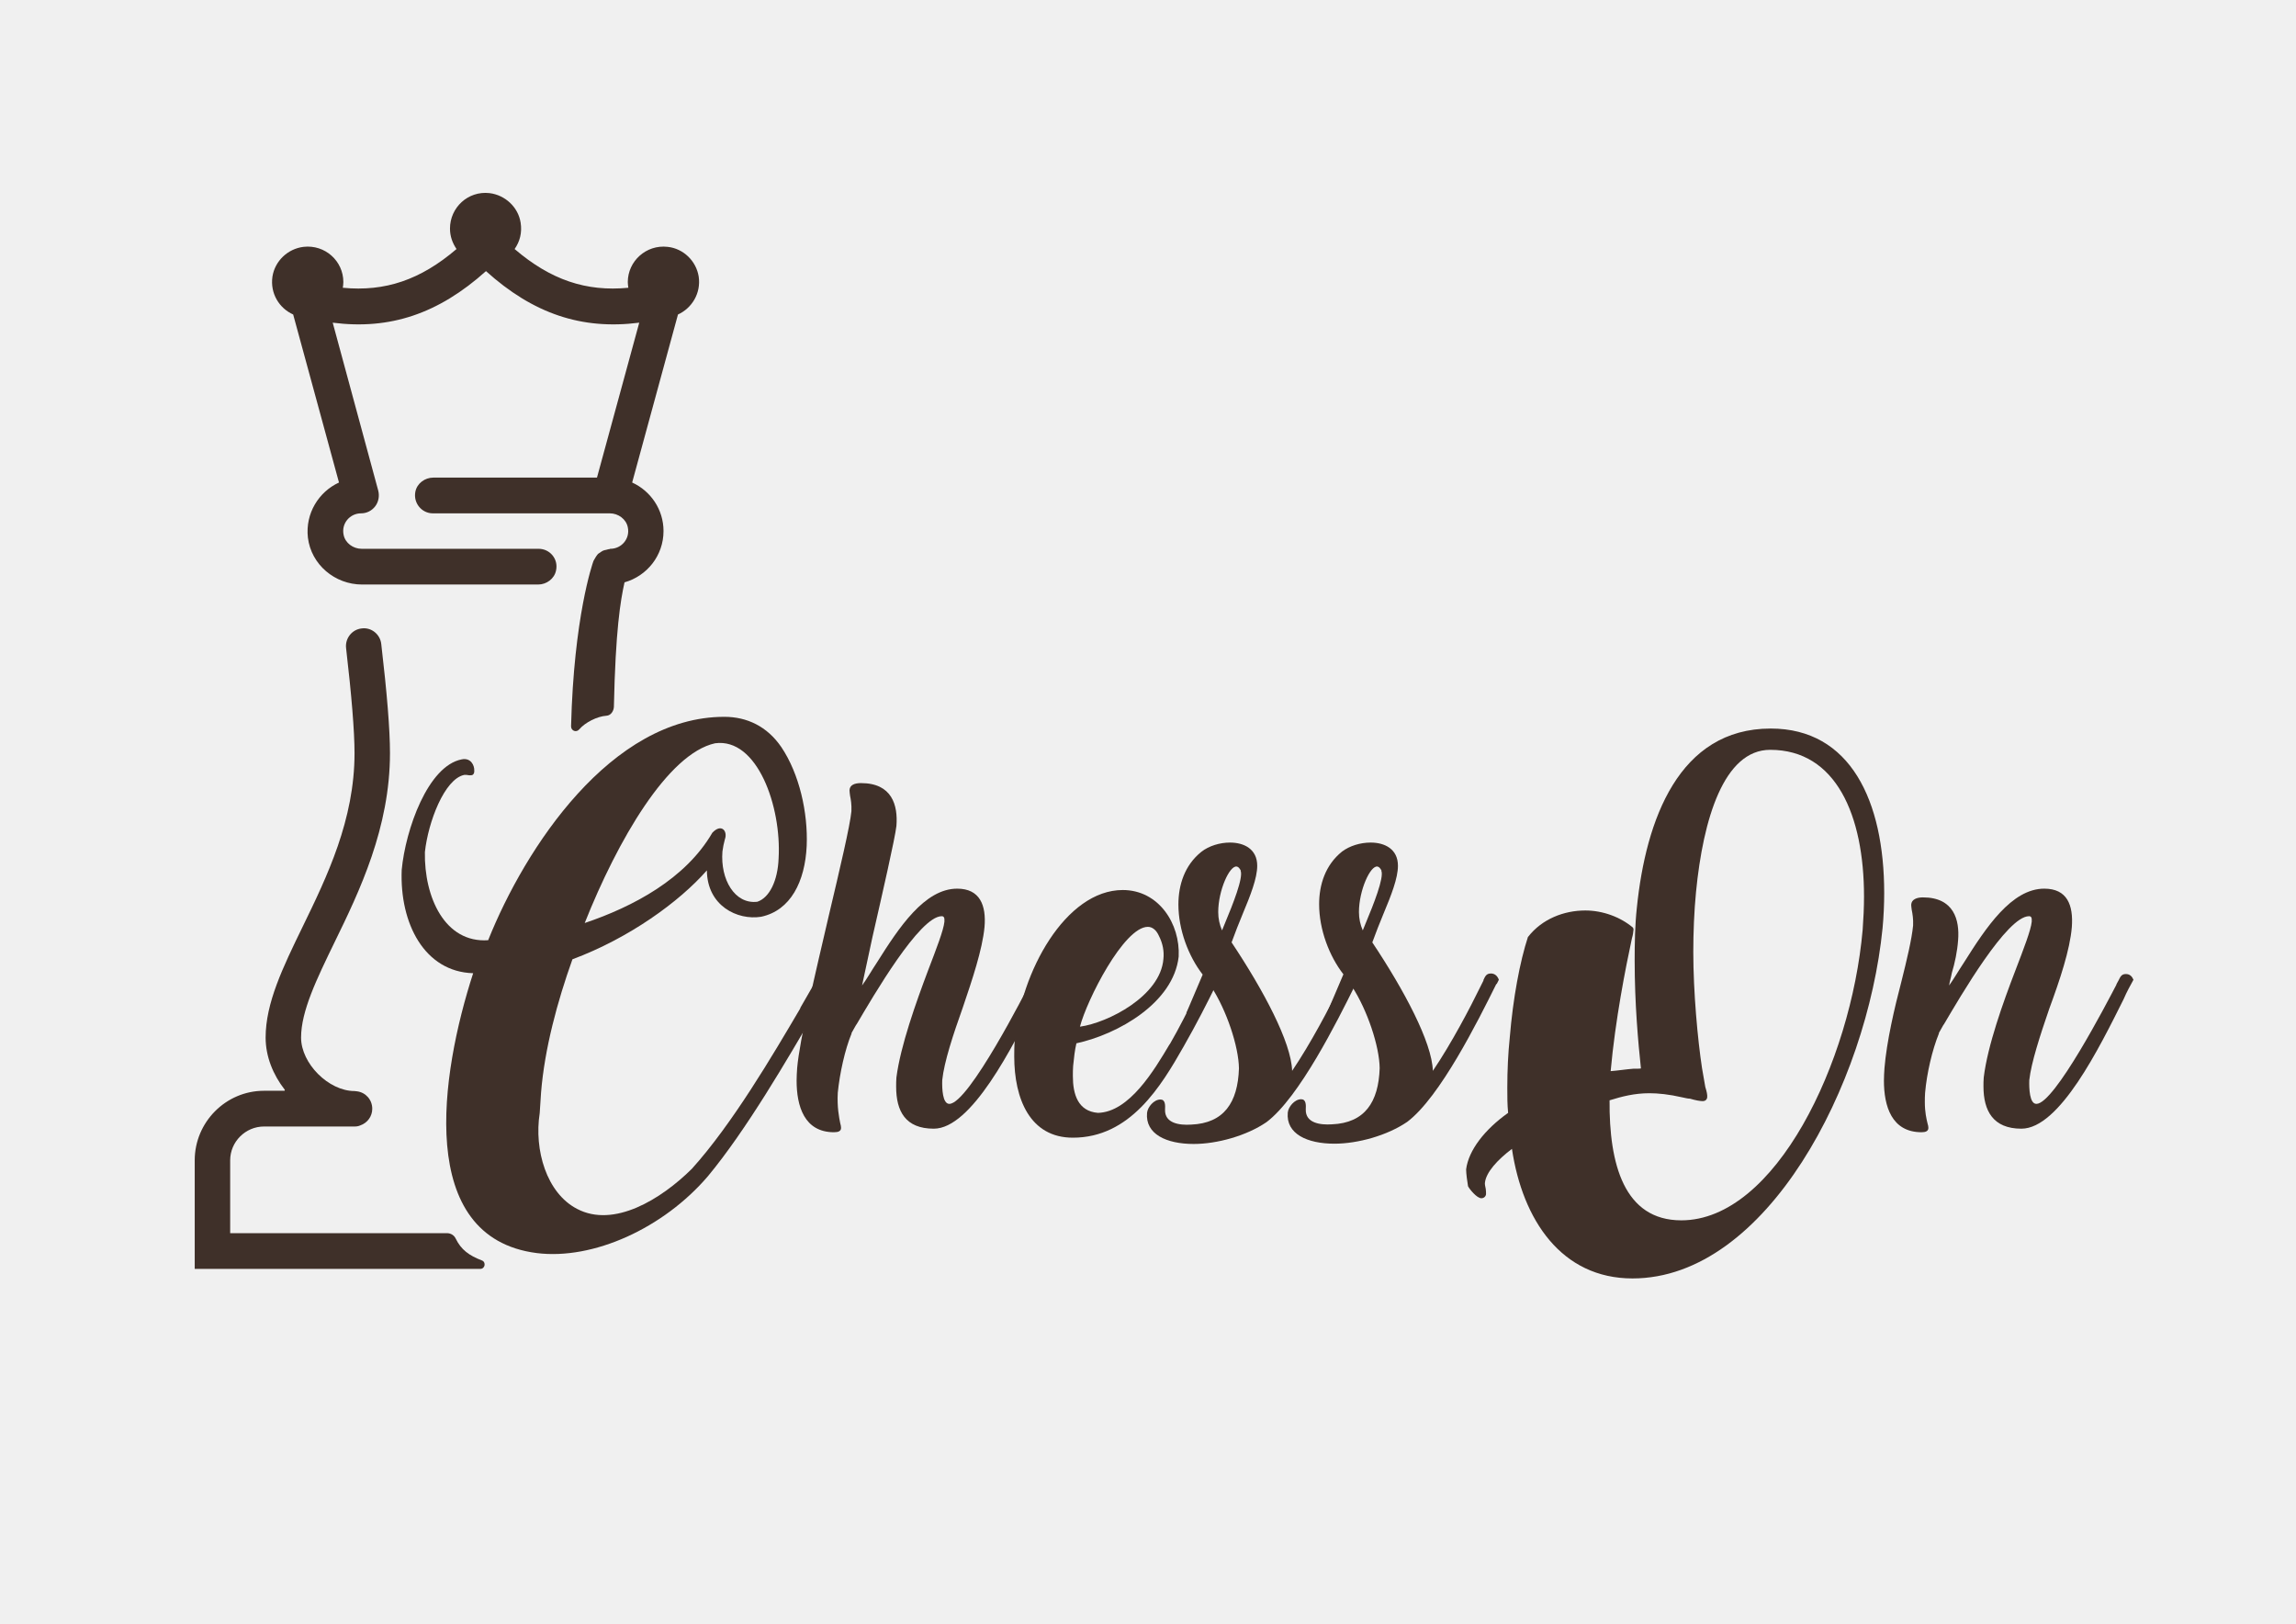
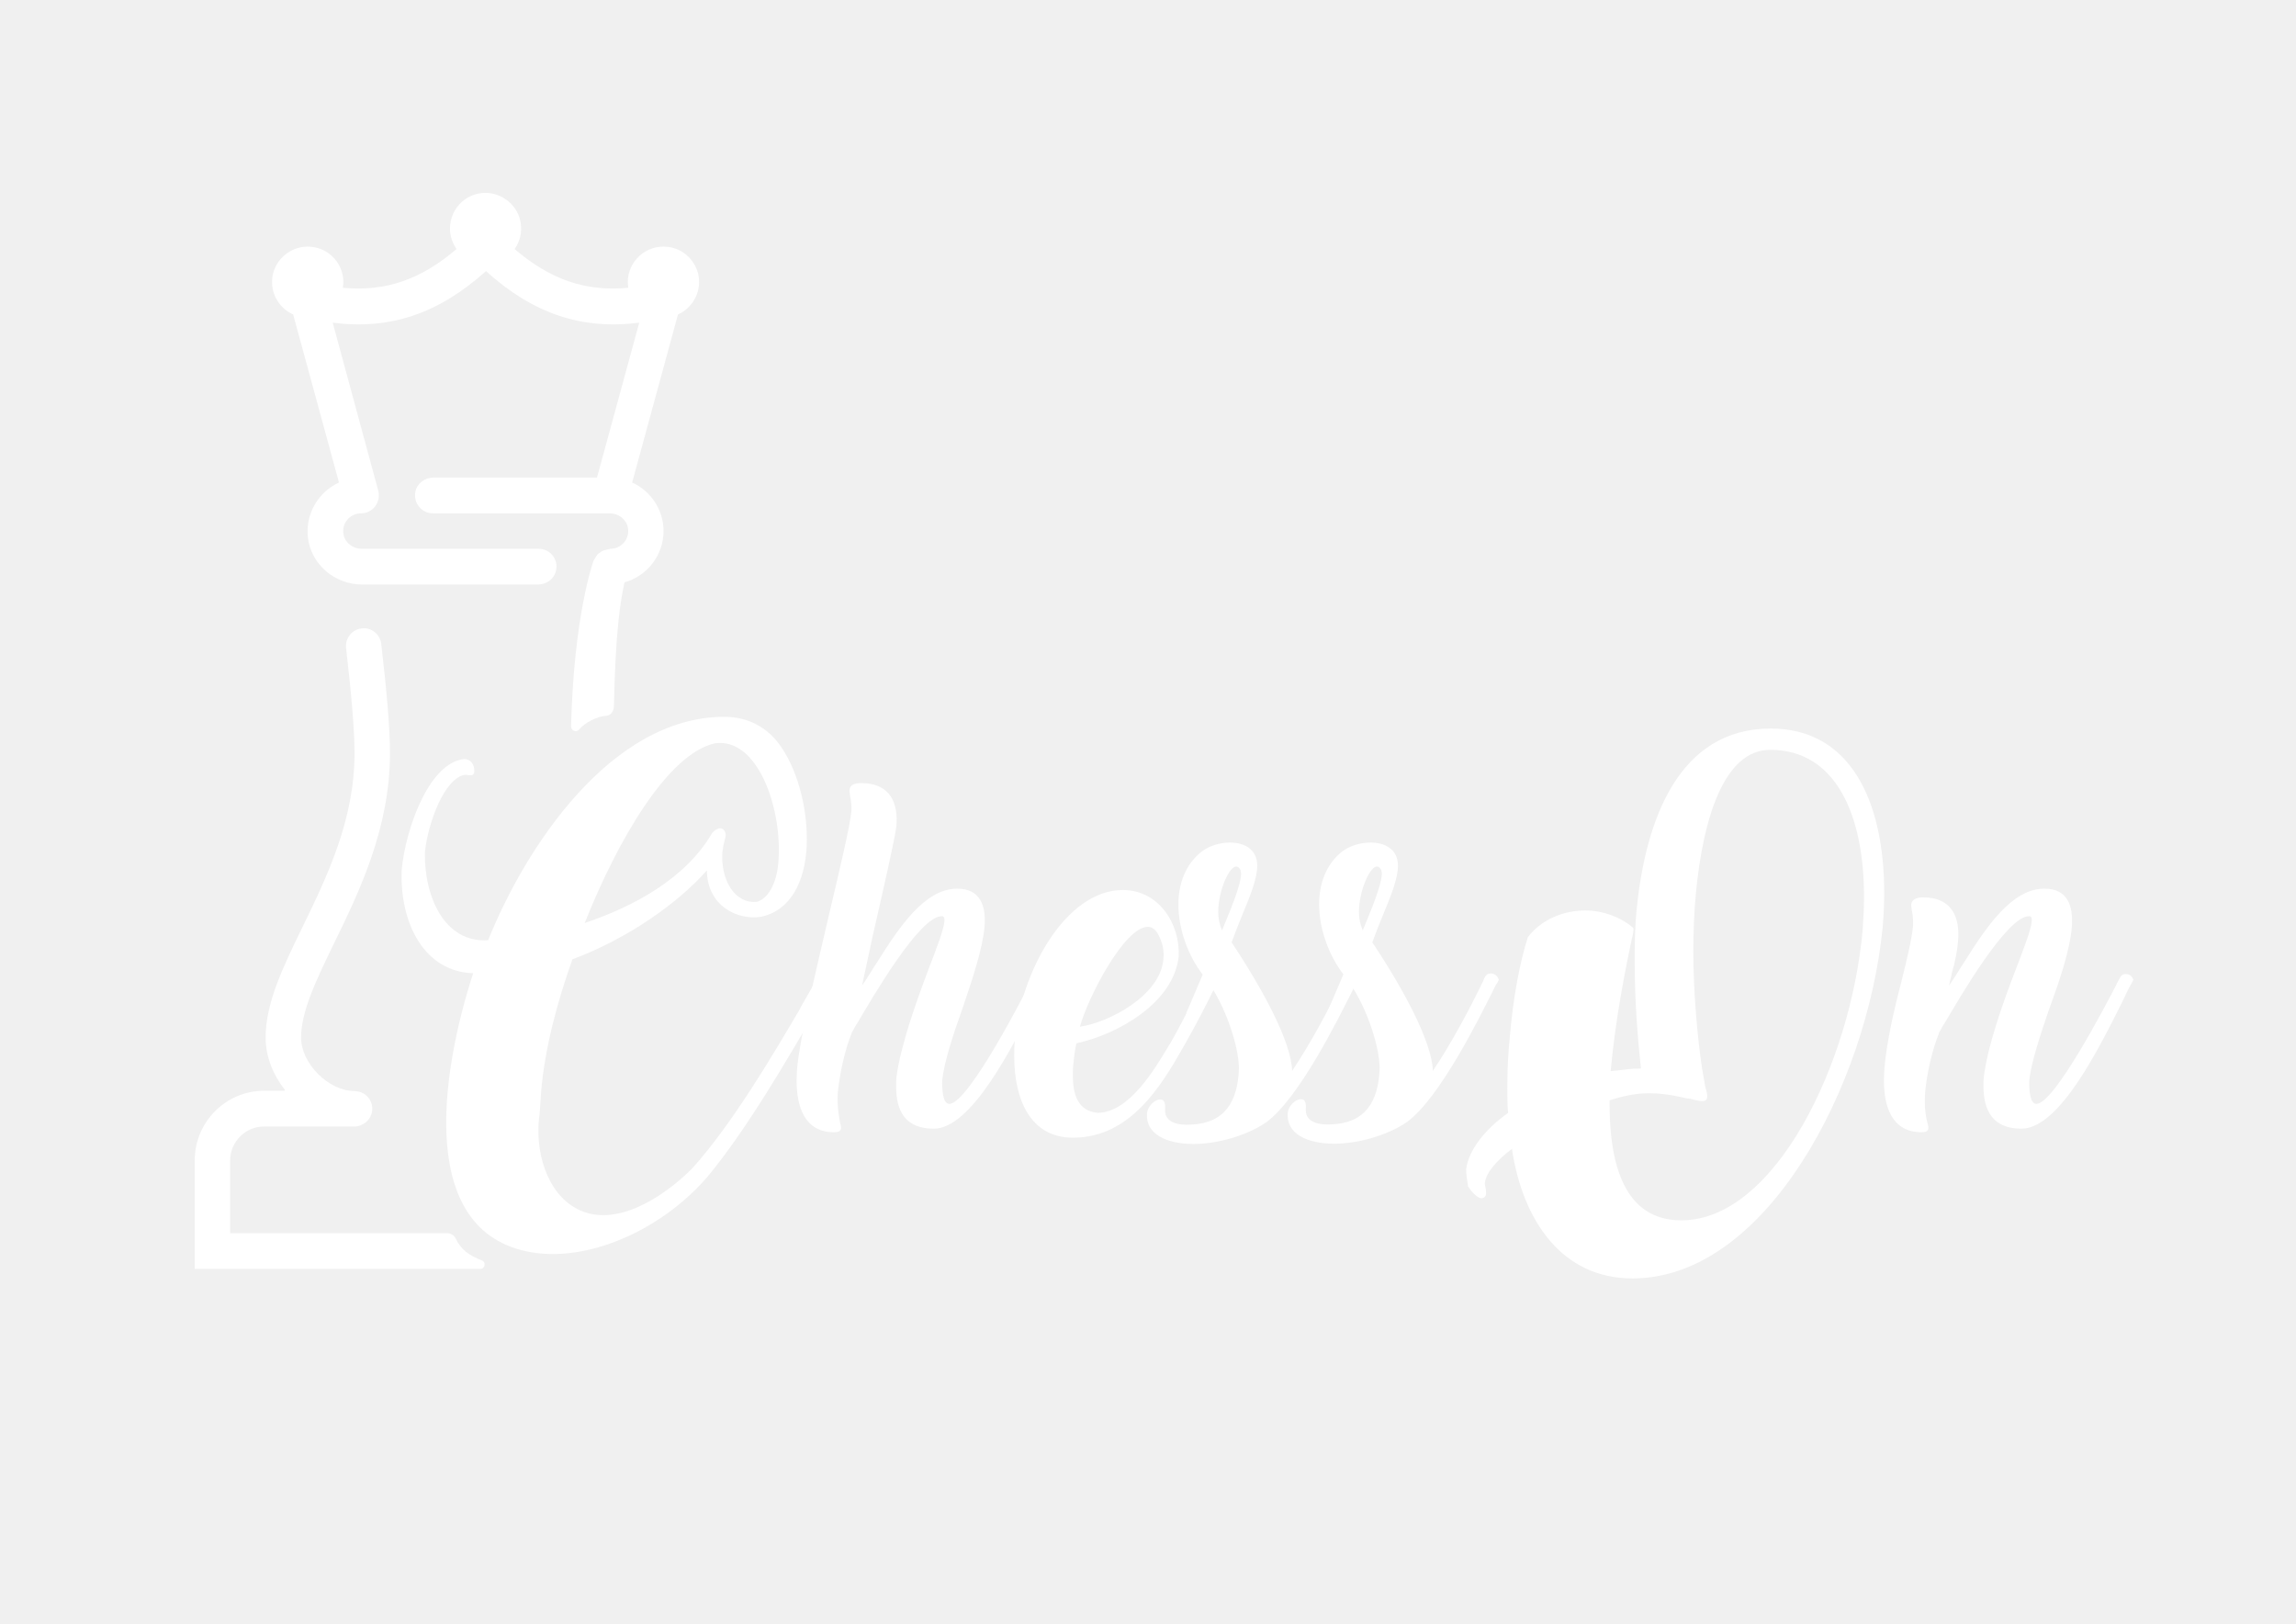
- <svg xmlns="http://www.w3.org/2000/svg" version="1.1" id="Layer_1" x="0px" y="0px" viewBox="0 0 841.9 595.3" style="enable-background:new 0 0 841.9 595.3;" xml:space="preserve">
-   <style type="text/css">
- 	.st0{enable-background:new    ;}
- 	.st1{fill:#3F3029;}
- </style>
+ <svg xmlns="http://www.w3.org/2000/svg" version="1.1" id="Layer_1" x="0px" y="0px" viewBox="0 0 841.9 595.3" style="enable-background:new 0 0 841.9 595.3;" xml:space="preserve" fill="white">
  <g>
    <g class="st0">
      <path class="st1" d="M299.6,369.7c-11.2,19.2-25.9,44.5-40,61.5c-16.3,19.1-42.1,30.8-62.8,28.2c-44.5-5.7-35.3-65.6-23.3-102.6    c-17.8-0.5-27-18.2-26.2-37.9c1.4-14.8,9.6-38.1,22-40.5c3.4-0.7,4.7,2.3,4.6,4.1c0.1,1.1-0.5,1.7-1,1.7c-0.7,0.1-1.2,0-1.8-0.1    c-0.3,0-0.7,0-0.9,0c-7.2,1.5-13.2,17.2-14.4,28.3c-0.3,16.5,7.3,33.4,23.2,32.3c13.6-34,45.1-81.9,86.6-81.9    c8.3,0,15.7,3.5,20.9,11.1c6.6,9.8,9.8,24,9.3,36.2c-0.6,13.1-5.9,23.7-16.7,26c-8.7,1.4-19.8-4-19.9-17    c-10.1,11.5-28.4,24.8-49.3,32.6c-5.5,15.4-10.2,32.7-11.5,48.8c-0.2,2.5-0.3,5.1-0.5,7.6c-2.1,13.5,2.5,29.3,13.7,35.1    c13.5,7.1,30.8-3.5,42.1-14.7c14.8-16.4,29.5-41.4,39.8-58.9h-0.1l4.6-8c2.3-1.5,3.8-1,5.1,1.6L299.6,369.7z M264.9,312.2    c-0.8,10.2,4.5,19.4,12.8,18.4c4.5-1.5,7.5-7.8,7.8-15.9c1.1-19-7.8-44.3-23.3-42.2c-17.3,3.8-35.7,35.5-47.8,65.9    c17.8-6,37-16.2,46.8-33.1c3.4-3.6,5.7-0.5,4.6,2.4C265.4,309.1,265.1,310.7,264.9,312.2z" />
      <path class="st1" d="M316.1,361.3c1.9-2.6,3.5-5.5,5.5-8.5c8-12.7,17.4-27,29.4-27c8.3,0,10.7,6.1,10,14.1    c-0.8,8.3-4.5,19.3-8,29.6c-3.5,9.8-6.8,19.8-7.5,26.5c-0.1,3.1,0.1,8.7,2.6,8.7c7.1,0,28.4-41.9,29.6-44.3l0.3-0.8H378    c0.7-1.5,1.1-2.5,2.9-2.5c1.2,0,2.1,0.9,2.7,2.1l-3.4,6.9c-9,17.9-24,47.7-37.8,47.7c-10.4,0-13.8-6.4-13.8-15.4    c0-1,0-2.4,0.1-3.4c1.5-11.6,7.2-27.5,11.6-39.2c3.1-8.1,5.7-14.8,6-17.9c0.1-1.5-0.2-2-1-2c-8.1,0-25.1,29.3-31.3,39.8v-0.1    l-1.8,3.2h0.1c-2.5,6-4.4,14.8-5.1,21.8c-0.3,5.3,0.5,9.2,0.9,11.2c0.2,0.7,0.3,1.2,0.3,1.7c0,1.2-1,1.6-2.6,1.6    c-10.9,0-13.7-9.6-13.7-18.9c0-1.5,0.1-3.1,0.2-4.6c0.9-10.5,6.6-34.4,11.6-55.9c4.1-17.3,7.8-33,8.3-38.3    c0.1-2.5-0.2-4.2-0.5-5.7c-0.1-0.8-0.2-1.5-0.2-2c0.1-2,2-2.6,4.2-2.6c11.4,0,13.6,8.1,13,15.7c-0.5,4.5-5.1,24.6-8.8,40.8    L316.1,361.3z" />
      <path class="st1" d="M393.4,417.1c-15.7,0-21.5-14.2-21.5-29.8c0-1.9,0-3.8,0.2-5.9v0.1c2.1-25.2,18.7-55.2,39.6-55.2    c13.2,0,21.1,12.4,20.5,24.4c-1.9,17-22.3,28.5-37.5,31.8c-0.6,2.5-0.9,5.3-1.2,8.3c-0.1,1.1-0.1,2.6-0.1,3.7    c0,6.6,1.8,12.9,9.2,13.5c11.5-0.3,20.6-15.6,26.3-25.2v0.1c3.6-6.2,6.8-12.7,9.3-17.6c1.1-2.3,2.9-5.4,4.1-7.6    c0.8-0.3,1.5-0.6,1.7-0.6c1.4,0,2.1,0.9,2.7,2.1l-1.1,2.5c-2.7,5.5-6.9,13.8-11.6,22C425.7,398.3,414.4,417.1,393.4,417.1z     M420.9,339.8c-8.8,0-22.4,26.9-24.9,36.6c10.2-1.4,29.5-11.2,30.6-24.8c0.3-2.8-0.2-5.7-1.7-8.6    C423.9,340.8,422.4,339.8,420.9,339.8z" />
      <path class="st1" d="M451,308.9c5.2,0,10,2.4,10,8.5c0,4.6-2.5,10.9-5.3,17.6c-1.4,3.4-2.8,6.9-4.1,10.5    c11.6,17.4,21.9,36.6,22.2,47.1c6.9-10.2,13.7-23.2,17.4-30.8c0.1-0.2,0.3-0.6,0.3-0.6l0.9-1.8h-0.1c0.7-1.5,1.1-2.5,2.8-2.5    c1.4,0,2.4,0.9,2.9,2.3l-0.7,1.4L497,361c-6.6,13.3-20.6,41.4-32.6,50.4c-7.3,5-18.1,8-26.7,8c-10,0-17.8-3.6-17.1-11.4    c0.2-2.1,2.5-4.9,4.9-4.9c1.8,0,1.8,2,1.7,3.8c-0.1,4.9,5.2,5.7,9.6,5.4c12-0.5,17.1-8.1,17.5-20.6c-0.1-8-4.5-21.3-10.2-30    l-5,11.2l-4.1-1.5l6-14.1c-5.2-6.7-8.9-16.4-8.9-25.7c0-7.2,2.3-14.4,8.4-19.3C443.3,310.1,447.3,308.9,451,308.9z M449.2,338.4    c2.8-6.7,6.8-16.7,5.7-19.2h0.1c-0.5-0.9-0.9-1.4-1.5-1.5c-2.6-0.5-6.8,8.7-6.8,16.7c0,2.4,0.5,4.6,1.4,6.7L449.2,338.4z" />
      <path class="st1" d="M502.6,308.9c5.2,0,10,2.4,10,8.5c0,4.6-2.5,10.9-5.3,17.6c-1.4,3.4-2.8,6.9-4.1,10.5    c11.6,17.4,21.9,36.6,22.2,47.1c6.9-10.2,13.7-23.2,17.4-30.8c0.1-0.2,0.3-0.6,0.3-0.6l0.9-1.8h-0.1c0.7-1.5,1.1-2.5,2.8-2.5    c1.4,0,2.4,0.9,2.9,2.3l-0.7,1.4l-0.3,0.3c-6.6,13.3-20.6,41.4-32.6,50.4c-7.3,5-18.1,8-26.7,8c-10,0-17.8-3.6-17.1-11.4    c0.2-2.1,2.5-4.9,4.9-4.9c1.8,0,1.8,2,1.7,3.8c-0.1,4.9,5.2,5.7,9.6,5.4c12-0.5,17.1-8.1,17.5-20.6c-0.1-8-4.5-21.3-10.2-30    l-5,11.2l-4.1-1.5l6-14.1c-5.2-6.7-8.9-16.4-8.9-25.7c0-7.2,2.3-14.4,8.4-19.3C494.9,310.1,498.8,308.9,502.6,308.9z M500.8,338.4    c2.8-6.7,6.8-16.7,5.7-19.2h0.1c-0.5-0.9-0.9-1.4-1.5-1.5c-2.6-0.5-6.8,8.7-6.8,16.7c0,2.4,0.5,4.6,1.4,6.7L500.8,338.4z" />
      <path class="st1" d="M599,340.7c-0.1,1-0.2,2-0.6,3.3c-2.3,10.7-6.1,29.8-7.8,48.7c2.7-0.2,5.7-0.7,8.5-0.9h1.5    c0.5,0,0.7,0,1.1-0.1c-1-9.4-2.3-23.5-2.3-39.6c0-6.1,0.1-12.9,0.8-19.3c3.3-32.3,15.4-65.7,49.1-65.7c29.2,0,41.6,26.5,41.6,60.3    c0,4-0.2,8.7-0.6,12.9c-5.7,57.3-42.5,128.4-91.7,128.4c-26,0-40.3-21.4-44.2-47.5c-5.3,4-9.5,8.6-9.9,12.4    c-0.1,0.3,0.1,1.5,0.3,2.3c0.1,0.6,0.1,1.5,0.1,1.8c0,0.8-0.7,1.6-1.7,1.6c-1.7,0-4.4-3.4-4.9-4.4c-0.3-1.8-0.7-4.6-0.7-6.2    c0.9-7,6.8-14.6,15.4-20.7c-0.3-3.1-0.3-5.9-0.3-9.2c0-6.4,0.3-12.6,0.9-18.4c1.2-14.5,3.7-27.8,6.7-37v0.1    c5.1-6.6,13.2-9.7,21-9.7c6.4,0,12.9,2.4,17.5,6.3L599,340.7z M604.8,400.8c-5.5,0-10.1,1.2-14.6,2.6c-0.2,23.3,5.3,44,26.3,44    c34.5,0,62.2-57.9,66.5-106.5c0.3-4.1,0.5-8.3,0.5-12.2c0-29.7-10.2-53.8-34.4-53.8c-17,0-24.6,25.4-27.2,52.1c-0.7,7.1-1,15-1,22    c0,14.7,1.6,32.1,3.2,42.6l1.2,6.9c0.5,1.6,0.8,2.9,0.7,3.8c-0.1,0.9-0.8,1.4-1.6,1.4c-1,0-2.7-0.3-4.7-0.9c-0.5,0-1-0.1-1.5-0.2    l-1.4-0.3C612,401.2,608,400.8,604.8,400.8z" />
      <path class="st1" d="M714.7,361.3c1.8-2.5,3.5-5.5,5.5-8.5c8-12.7,17.4-27,29.4-27c8.4,0,10.7,6,10.1,14.1    c-0.7,8.4-4.4,19.4-8.3,30c-3.3,9.6-6.6,19.7-7.3,26.1c-0.1,3.1,0.1,8.7,2.6,8.7c6.6,0.1,25.9-37.1,29.3-43.6    c0-0.1,0.2-0.6,0.3-0.7l0.5-0.9c0.7-1.4,1.1-2.4,2.7-2.4c1.5,0,2.3,0.9,2.8,2.1c-1,1.8-2.5,4.5-3.6,7.1    c-8.9,17.8-23.5,47.5-37.5,47.5c-10.4,0-13.9-6.6-13.9-15.5c0-0.9,0-2.3,0.1-3.3c1.4-11.6,7.1-27.5,11.6-39.2    c3.1-8.1,5.7-14.8,6-17.9c0.1-1.5-0.2-2-1-2c-8.1,0-25.1,29.3-31.3,39.8v-0.1l-1.8,3.2h0.1c-2.5,6.1-4.5,14.8-5.1,21.8    c-0.1,1.2-0.1,2.4-0.1,3.5c0,3.6,0.6,6.2,1,7.8c0.2,0.7,0.3,1.1,0.3,1.6c0,1.2-1,1.6-2.5,1.6c-11,0-13.8-9.6-13.8-18.9    c0-1.5,0.1-3.1,0.2-4.6c0.8-9.8,3.7-22.2,6.2-31.7c2-8,3.8-15.5,4.3-20.6c0.1-2.4-0.2-4.2-0.5-5.7c-0.1-0.8-0.2-1.4-0.2-1.9    c0.1-2,2.1-2.7,4.3-2.7c11.4,0,13.5,8.3,12.9,15.7c-0.3,4.1-1.2,8.4-2.3,12C715.4,358.4,714.9,359.9,714.7,361.3z" />
    </g>
    <g>
      <path class="st1" d="M225.1,259.2c0.6-28.2,2.4-38.9,3.9-45.7c8.2-2.3,14.3-9.8,14.3-18.8c0-7.9-4.7-14.7-11.5-17.8l16.8-61.6    c5.1-2.3,8.5-7.8,7.6-13.9c-0.9-5.7-5.6-10.3-11.4-10.9c-7.9-0.9-14.6,5.3-14.6,12.9c0,0.7,0.1,1.4,0.2,2.1    c-15.5,1.5-28.5-2.9-41.7-14.2c1.9-2.7,2.8-6,2.2-9.7c-0.9-5.7-5.7-10.1-11.4-10.8c-7.9-0.9-14.5,5.3-14.5,13    c0,2.8,0.9,5.3,2.4,7.5c-13.2,11.3-26.2,15.7-41.7,14.2c0.1-0.7,0.2-1.4,0.2-2.1c0-7.7-6.7-13.8-14.6-12.9    c-5.8,0.7-10.5,5.2-11.4,10.9c-0.9,6.2,2.5,11.6,7.6,13.9l16.8,61.6c-7.4,3.4-12.4,11.3-11.4,20.2c1.2,9.9,9.9,17.2,19.9,17.2    c17.5,0,53.3,0,64.5,0c3.1,0,6-2.1,6.6-5.2c0.9-4.2-2.3-7.9-6.4-7.9h-64.9c-3.1,0-6-2.1-6.6-5.1c-0.9-4.2,2.3-7.9,6.4-7.9    c2,0,3.9-0.9,5.2-2.6c1.2-1.6,1.6-3.7,1.1-5.7L122,118.3c21,2.7,38.8-3.3,56.2-18.9c17.3,15.6,35.1,21.6,56.2,18.9l-15.5,56.8h-60    c-3.1,0-6,2.1-6.6,5.2c-0.8,4.2,2.4,7.9,6.4,7.9h64.9c3.1,0,6,2.1,6.6,5.1c0.9,4.2-2.3,7.9-6.4,7.9c-0.1,0-0.2,0-0.2,0.1    c-0.5,0-0.9,0.2-1.4,0.3c-0.4,0.1-0.7,0.1-1.1,0.3c-0.4,0.2-0.7,0.4-1.1,0.7c-0.3,0.2-0.7,0.4-0.9,0.7c-0.3,0.3-0.4,0.6-0.7,1    c-0.2,0.4-0.5,0.8-0.7,1.2c0,0.1-0.1,0.1-0.1,0.2c-0.3,0.8-7.2,20.5-8.2,60.6c0,1.6,1.9,2.4,3,1.1c2.1-2.5,6.6-4.8,10-5    C224,262.3,225,260.7,225.1,259.2z" />
      <path class="st1" d="M163.9,452.1H84.4v-26.7c0-6.8,5.6-12.4,12.4-12.4h33.2c0.8,0,1.4-0.1,2.1-0.4c2.6-0.9,4.4-3.3,4.4-6.1    c0-3.3-2.4-6-5.6-6.4c-0.3,0-0.6-0.1-0.9-0.1c-9.5,0-19.6-10.1-19.6-19.6c0-9.7,5.7-21.4,12.3-35c9.1-18.6,20.3-41.9,20.3-69.3    c0-8.6-1.1-22-3.2-40c-0.4-3.6-3.7-6.2-7.2-5.7c-3.6,0.4-6.1,3.7-5.7,7.2c2,17.2,3.1,30.5,3.1,38.5c0,24.5-10.1,45.3-19,63.6    c-7.3,15-13.6,28-13.6,40.7c0,6.9,2.7,13.6,7,19.1c0.1,0.2,0,0.4-0.2,0.4h-7.4c-14,0-25.4,11.5-25.4,25.5v39.8h104.7    c1.8,0,2.2-2.5,0.6-3.1c-4.7-1.8-7.6-3.9-9.6-8C166.5,452.8,165.2,452.1,163.9,452.1z" />
    </g>
  </g>
</svg>
